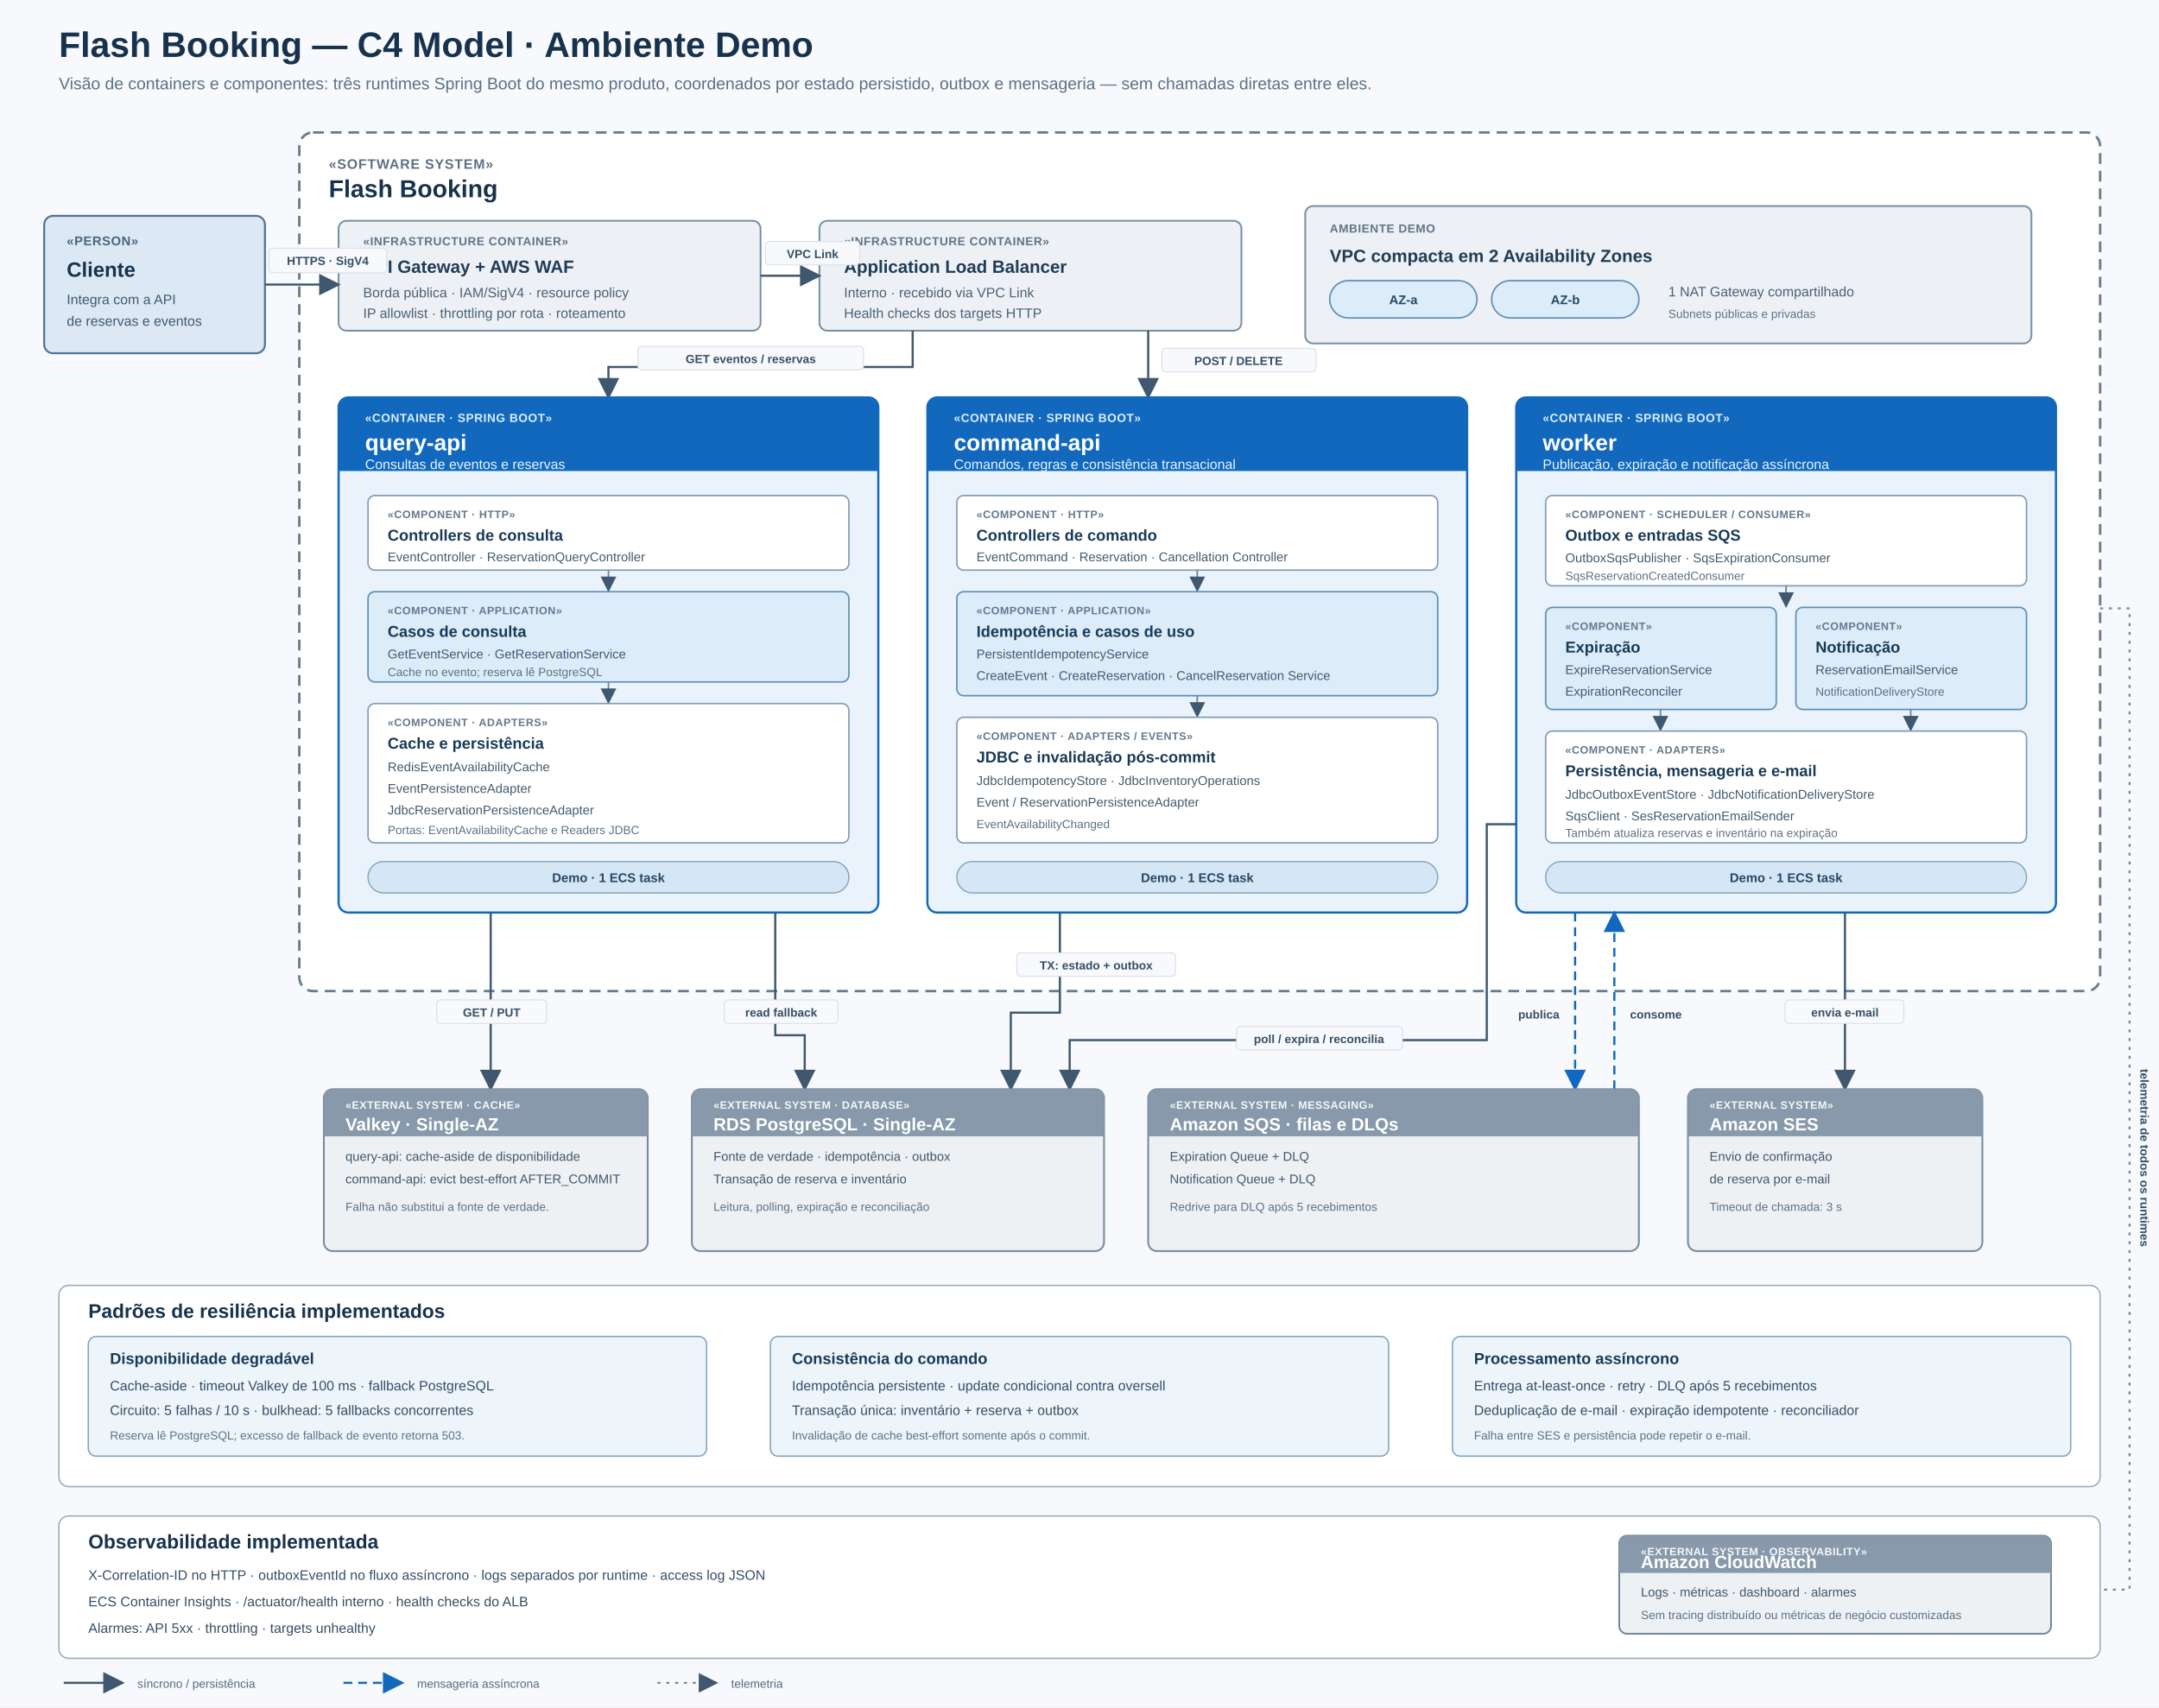
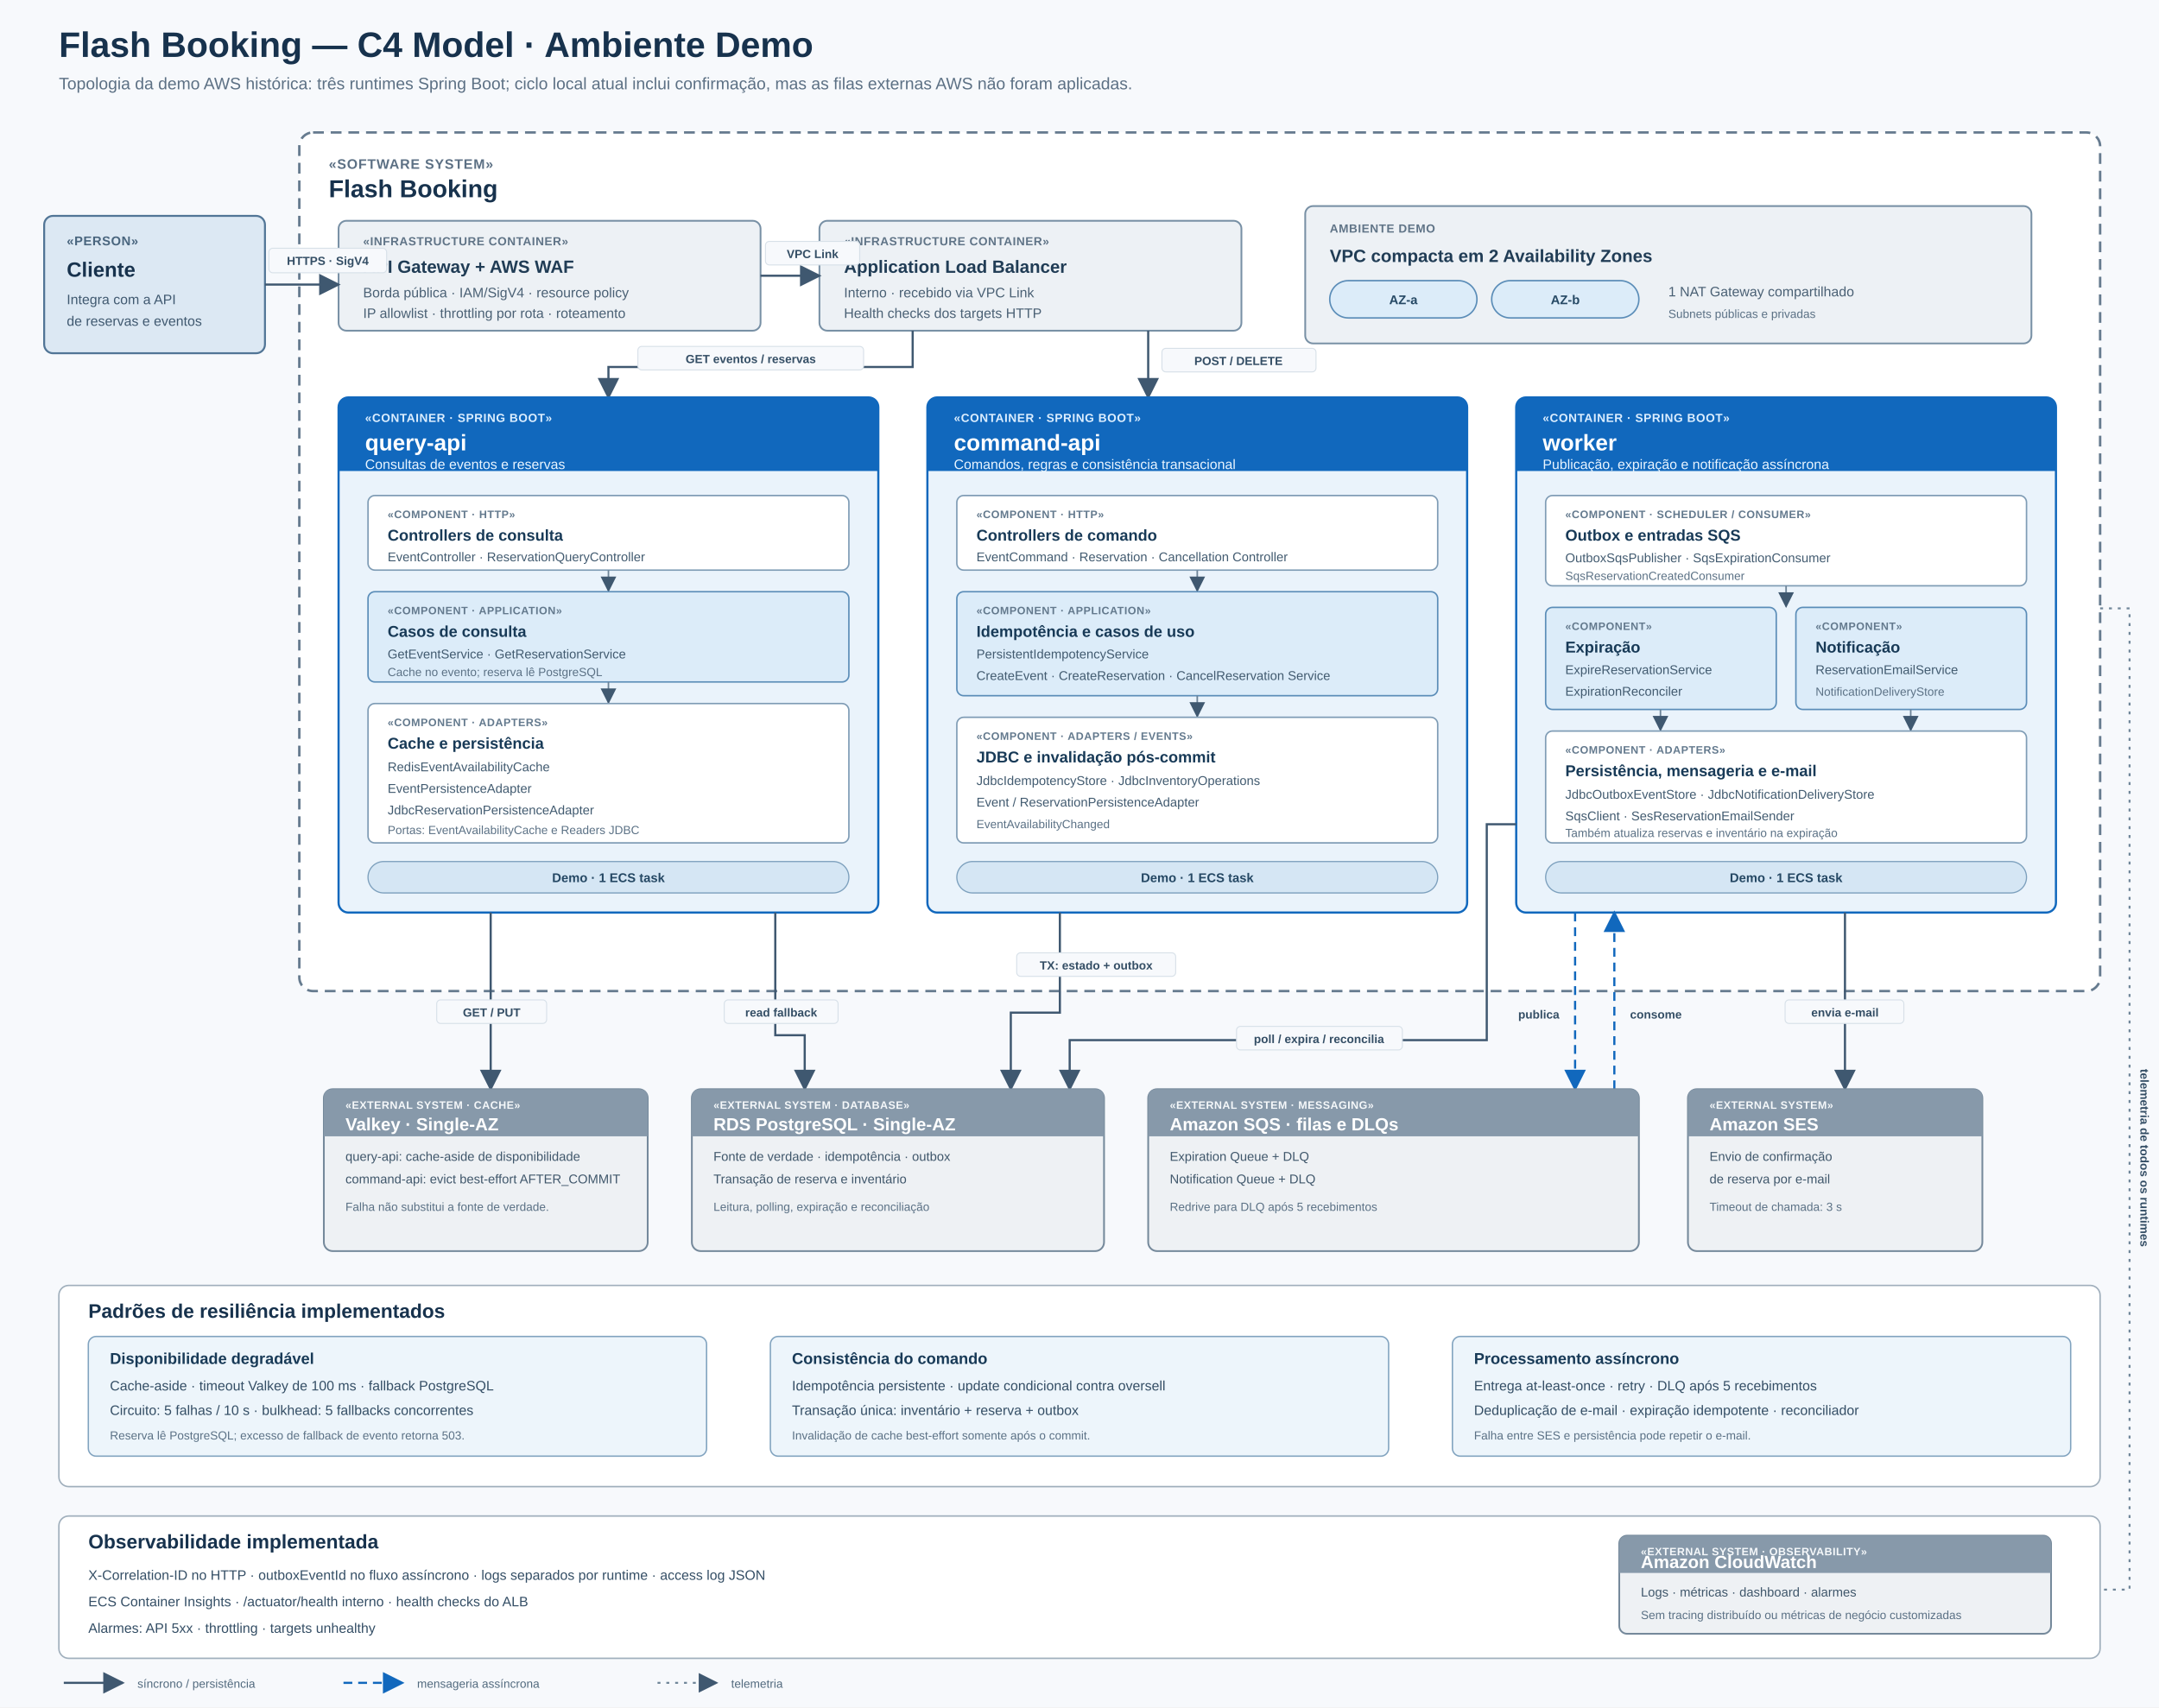
<svg xmlns="http://www.w3.org/2000/svg" width="2200" height="1740" viewBox="0 0 2200 1740" role="img" aria-labelledby="title desc">
  <defs>
    <marker id="arrow" markerWidth="10" markerHeight="10" refX="9" refY="5" orient="auto">
      <path d="M0,0 L10,5 L0,10 Z" fill="#3f5870" />
    </marker>
    <marker id="arrowBlue" markerWidth="10" markerHeight="10" refX="9" refY="5" orient="auto">
      <path d="M0,0 L10,5 L0,10 Z" fill="#1168bd" />
    </marker>
    <style>
      .canvas{fill:#f7f9fc}
      .page-title{font:700 36px Arial,sans-serif;fill:#17324d}
      .page-subtitle{font:17px Arial,sans-serif;fill:#5c7084}
      .system-boundary{fill:#ffffff;stroke:#667b8f;stroke-width:2.5;stroke-dasharray:11 7}
      .system-kicker{font:700 14px Arial,sans-serif;fill:#5c7084;letter-spacing:.7px}
      .system-title{font:700 25px Arial,sans-serif;fill:#17324d}
      .person{fill:#dce8f3;stroke:#517596;stroke-width:2}
      .person-kicker{font:700 13px Arial,sans-serif;fill:#49657e;letter-spacing:.5px}
      .person-title{font:700 21px Arial,sans-serif;fill:#17324d}
      .person-text{font:14px Arial,sans-serif;fill:#405970}
      .infra{fill:#edf1f5;stroke:#7890a5;stroke-width:1.8}
      .infra-kicker{font:700 12px Arial,sans-serif;fill:#607487;letter-spacing:.45px}
      .infra-title{font:700 18px Arial,sans-serif;fill:#203c55}
      .infra-text{font:14px Arial,sans-serif;fill:#4a6074}
      .container{fill:#eaf3fb;stroke:#1168bd;stroke-width:2.2}
      .container-head{fill:#1168bd}
      .container-kicker{font:700 12px Arial,sans-serif;fill:#dceeff;letter-spacing:.5px}
      .container-title{font:700 23px Arial,sans-serif;fill:#ffffff}
      .container-purpose{font:14px Arial,sans-serif;fill:#e9f5ff}
      .component{fill:#ffffff;stroke:#7f9cb5;stroke-width:1.5}
      .component-blue{fill:#dcecf9;stroke:#5b8db8;stroke-width:1.5}
      .component-kicker{font:700 11px Arial,sans-serif;fill:#63798d;letter-spacing:.45px}
      .component-title{font:700 16px Arial,sans-serif;fill:#183a57}
      .component-text{font:13px Arial,sans-serif;fill:#425b70}
      .runtime{fill:#d5e6f4;stroke:#7da0bd;stroke-width:1.2}
      .runtime-text{font:700 13px Arial,sans-serif;fill:#254864}
      .external{fill:#eef1f4;stroke:#75899b;stroke-width:1.8}
      .external-head{fill:#8799aa}
      .external-kicker{font:700 11px Arial,sans-serif;fill:#f5f8fa;letter-spacing:.4px}
      .external-title{font:700 18px Arial,sans-serif;fill:#ffffff}
      .external-text{font:13px Arial,sans-serif;fill:#40576b}
      .relation{fill:none;stroke:#3f5870;stroke-width:2.2;marker-end:url(#arrow)}
      .relation-async{fill:none;stroke:#1168bd;stroke-width:2.2;stroke-dasharray:9 6;marker-end:url(#arrowBlue)}
      .relation-return{fill:none;stroke:#1168bd;stroke-width:2.2;stroke-dasharray:9 6;marker-end:url(#arrowBlue)}
      .relation-telemetry{fill:none;stroke:#71879a;stroke-width:2;stroke-dasharray:3 6;marker-end:url(#arrow)}
      .relation-label-bg{fill:#f7f9fc;stroke:#d7e0e8;stroke-width:1}
      .relation-label{font:700 12px Arial,sans-serif;fill:#344e65}
      .internal-flow{fill:none;stroke:#6d8498;stroke-width:1.6;marker-end:url(#arrow)}
      .note-band{fill:#ffffff;stroke:#a0afbc;stroke-width:1.5}
      .band-title{font:700 20px Arial,sans-serif;fill:#17324d}
      .pattern{fill:#edf5fb;stroke:#81a3bf;stroke-width:1.4}
      .pattern-title{font:700 16px Arial,sans-serif;fill:#183a57}
      .pattern-text{font:14px Arial,sans-serif;fill:#344e65}
      .small{font:12px Arial,sans-serif;fill:#5b7185}
      .legend{font:12px Arial,sans-serif;fill:#526a7e}
    </style>
  </defs>
  <rect width="2200" height="1740" class="canvas" />
  <text x="60" y="58" class="page-title">Flash Booking — C4 Model · Ambiente Demo</text>
-   <text x="60" y="91" class="page-subtitle">Visão de containers e componentes: três runtimes Spring Boot do mesmo produto, coordenados por estado persistido, outbox e mensageria — sem chamadas diretas entre eles.</text>
+   <text x="60" y="91" class="page-subtitle">Topologia da demo AWS histórica: três runtimes Spring Boot; ciclo local atual inclui confirmação, mas as filas externas AWS não foram aplicadas.</text>
  <rect x="45" y="220" width="225" height="140" rx="9" class="person" />
  <text x="68" y="250" class="person-kicker">«PERSON»</text>
  <text x="68" y="282" class="person-title">Cliente</text>
  <text x="68" y="310" class="person-text">Integra com a API</text>
  <text x="68" y="332" class="person-text">de reservas e eventos</text>
  <rect x="305" y="135" width="1835" height="875" rx="14" class="system-boundary" />
  <text x="335" y="172" class="system-kicker">«SOFTWARE SYSTEM»</text>
  <text x="335" y="201" class="system-title">Flash Booking</text>
  <rect x="345" y="225" width="430" height="112" rx="8" class="infra" />
  <text x="370" y="250" class="infra-kicker">«INFRASTRUCTURE CONTAINER»</text>
  <text x="370" y="278" class="infra-title">API Gateway + AWS WAF</text>
  <text x="370" y="303" class="infra-text">Borda pública · IAM/SigV4 · resource policy</text>
  <text x="370" y="324" class="infra-text">IP allowlist · throttling por rota · roteamento</text>
  <rect x="835" y="225" width="430" height="112" rx="8" class="infra" />
  <text x="860" y="250" class="infra-kicker">«INFRASTRUCTURE CONTAINER»</text>
  <text x="860" y="278" class="infra-title">Application Load Balancer</text>
  <text x="860" y="303" class="infra-text">Interno · recebido via VPC Link</text>
  <text x="860" y="324" class="infra-text">Health checks dos targets HTTP</text>
  <rect x="1330" y="210" width="740" height="140" rx="8" class="infra" />
  <text x="1355" y="237" class="infra-kicker">AMBIENTE DEMO</text>
  <text x="1355" y="267" class="infra-title">VPC compacta em 2 Availability Zones</text>
  <rect x="1355" y="286" width="150" height="38" rx="19" class="component-blue" />
  <text x="1430" y="310" text-anchor="middle" class="runtime-text">AZ-a</text>
  <rect x="1520" y="286" width="150" height="38" rx="19" class="component-blue" />
  <text x="1595" y="310" text-anchor="middle" class="runtime-text">AZ-b</text>
  <text x="1700" y="302" class="infra-text">1 NAT Gateway compartilhado</text>
  <text x="1700" y="324" class="small">Subnets públicas e privadas</text>
  <path d="M270 290 H345" class="relation" />
  <rect x="274" y="253" width="120" height="25" rx="4" class="relation-label-bg" />
  <text x="334" y="270" text-anchor="middle" class="relation-label">HTTPS · SigV4</text>
  <path d="M775 281 H835" class="relation" />
  <rect x="780" y="246" width="96" height="24" rx="4" class="relation-label-bg" />
  <text x="828" y="263" text-anchor="middle" class="relation-label">VPC Link</text>
  <path d="M930 337 V374 H620 V405" class="relation" />
  <rect x="650" y="353" width="230" height="24" rx="4" class="relation-label-bg" />
  <text x="765" y="370" text-anchor="middle" class="relation-label">GET eventos / reservas</text>
  <path d="M1170 337 V405" class="relation" />
  <rect x="1184" y="355" width="157" height="24" rx="4" class="relation-label-bg" />
  <text x="1262" y="372" text-anchor="middle" class="relation-label">POST / DELETE</text>
  <rect x="345" y="405" width="550" height="525" rx="10" class="container" />
  <path d="M355 405 H885 Q895 405 895 415 V480 H345 V415 Q345 405 355 405 Z" class="container-head" />
  <text x="372" y="430" class="container-kicker">«CONTAINER · SPRING BOOT»</text>
  <text x="372" y="459" class="container-title">query-api</text>
  <text x="372" y="478" class="container-purpose">Consultas de eventos e reservas</text>
  <rect x="375" y="505" width="490" height="76" rx="7" class="component" />
  <text x="395" y="528" class="component-kicker">«COMPONENT · HTTP»</text>
  <text x="395" y="551" class="component-title">Controllers de consulta</text>
  <text x="395" y="572" class="component-text">EventController · ReservationQueryController</text>
  <path d="M620 581 V602" class="internal-flow" />
  <rect x="375" y="603" width="490" height="92" rx="7" class="component-blue" />
  <text x="395" y="626" class="component-kicker">«COMPONENT · APPLICATION»</text>
  <text x="395" y="649" class="component-title">Casos de consulta</text>
  <text x="395" y="671" class="component-text">GetEventService · GetReservationService</text>
  <text x="395" y="689" class="small">Cache no evento; reserva lê PostgreSQL</text>
  <path d="M620 695 V716" class="internal-flow" />
  <rect x="375" y="717" width="490" height="142" rx="7" class="component" />
  <text x="395" y="740" class="component-kicker">«COMPONENT · ADAPTERS»</text>
  <text x="395" y="763" class="component-title">Cache e persistência</text>
  <text x="395" y="786" class="component-text">RedisEventAvailabilityCache</text>
  <text x="395" y="808" class="component-text">EventPersistenceAdapter</text>
  <text x="395" y="830" class="component-text">JdbcReservationPersistenceAdapter</text>
  <text x="395" y="850" class="small">Portas: EventAvailabilityCache e Readers JDBC</text>
  <rect x="375" y="878" width="490" height="32" rx="16" class="runtime" />
  <text x="620" y="899" text-anchor="middle" class="runtime-text">Demo · 1 ECS task</text>
  <rect x="945" y="405" width="550" height="525" rx="10" class="container" />
  <path d="M955 405 H1485 Q1495 405 1495 415 V480 H945 V415 Q945 405 955 405 Z" class="container-head" />
  <text x="972" y="430" class="container-kicker">«CONTAINER · SPRING BOOT»</text>
  <text x="972" y="459" class="container-title">command-api</text>
  <text x="972" y="478" class="container-purpose">Comandos, regras e consistência transacional</text>
  <rect x="975" y="505" width="490" height="76" rx="7" class="component" />
  <text x="995" y="528" class="component-kicker">«COMPONENT · HTTP»</text>
  <text x="995" y="551" class="component-title">Controllers de comando</text>
  <text x="995" y="572" class="component-text">EventCommand · Reservation · Cancellation Controller</text>
  <path d="M1220 581 V602" class="internal-flow" />
  <rect x="975" y="603" width="490" height="106" rx="7" class="component-blue" />
  <text x="995" y="626" class="component-kicker">«COMPONENT · APPLICATION»</text>
  <text x="995" y="649" class="component-title">Idempotência e casos de uso</text>
  <text x="995" y="671" class="component-text">PersistentIdempotencyService</text>
  <text x="995" y="693" class="component-text">CreateEvent · CreateReservation · CancelReservation Service</text>
  <path d="M1220 709 V730" class="internal-flow" />
  <rect x="975" y="731" width="490" height="128" rx="7" class="component" />
  <text x="995" y="754" class="component-kicker">«COMPONENT · ADAPTERS / EVENTS»</text>
  <text x="995" y="777" class="component-title">JDBC e invalidação pós-commit</text>
  <text x="995" y="800" class="component-text">JdbcIdempotencyStore · JdbcInventoryOperations</text>
  <text x="995" y="822" class="component-text">Event / ReservationPersistenceAdapter</text>
  <text x="995" y="844" class="small">EventAvailabilityChanged</text>
  <rect x="975" y="878" width="490" height="32" rx="16" class="runtime" />
  <text x="1220" y="899" text-anchor="middle" class="runtime-text">Demo · 1 ECS task</text>
  <rect x="1545" y="405" width="550" height="525" rx="10" class="container" />
  <path d="M1555 405 H2085 Q2095 405 2095 415 V480 H1545 V415 Q1545 405 1555 405 Z" class="container-head" />
  <text x="1572" y="430" class="container-kicker">«CONTAINER · SPRING BOOT»</text>
  <text x="1572" y="459" class="container-title">worker</text>
  <text x="1572" y="478" class="container-purpose">Publicação, expiração e notificação assíncrona</text>
  <rect x="1575" y="505" width="490" height="92" rx="7" class="component" />
  <text x="1595" y="528" class="component-kicker">«COMPONENT · SCHEDULER / CONSUMER»</text>
  <text x="1595" y="551" class="component-title">Outbox e entradas SQS</text>
  <text x="1595" y="573" class="component-text">OutboxSqsPublisher · SqsExpirationConsumer</text>
  <text x="1595" y="591" class="small">SqsReservationCreatedConsumer</text>
  <path d="M1820 597 V618" class="internal-flow" />
  <rect x="1575" y="619" width="235" height="104" rx="7" class="component-blue" />
  <text x="1595" y="642" class="component-kicker">«COMPONENT»</text>
  <text x="1595" y="665" class="component-title">Expiração</text>
  <text x="1595" y="687" class="component-text">ExpireReservationService</text>
  <text x="1595" y="709" class="component-text">ExpirationReconciler</text>
  <rect x="1830" y="619" width="235" height="104" rx="7" class="component-blue" />
  <text x="1850" y="642" class="component-kicker">«COMPONENT»</text>
  <text x="1850" y="665" class="component-title">Notificação</text>
  <text x="1850" y="687" class="component-text">ReservationEmailService</text>
  <text x="1850" y="709" class="small">NotificationDeliveryStore</text>
  <path d="M1692 723 V744" class="internal-flow" />
  <path d="M1947 723 V744" class="internal-flow" />
  <rect x="1575" y="745" width="490" height="114" rx="7" class="component" />
  <text x="1595" y="768" class="component-kicker">«COMPONENT · ADAPTERS»</text>
  <text x="1595" y="791" class="component-title">Persistência, mensageria e e-mail</text>
  <text x="1595" y="814" class="component-text">JdbcOutboxEventStore · JdbcNotificationDeliveryStore</text>
  <text x="1595" y="836" class="component-text">SqsClient · SesReservationEmailSender</text>
  <text x="1595" y="853" class="small">Também atualiza reservas e inventário na expiração</text>
  <rect x="1575" y="878" width="490" height="32" rx="16" class="runtime" />
  <text x="1820" y="899" text-anchor="middle" class="runtime-text">Demo · 1 ECS task</text>
  <path d="M2140 620 H2170 V1620 H2090" class="relation-telemetry" />
  <text x="2181" y="1180" transform="rotate(90 2181 1180)" text-anchor="middle" class="relation-label">telemetria de todos os runtimes</text>
  <path d="M500 930 V1110" class="relation" />
  <path d="M790 930 V1055 H820 V1110" class="relation" />
  <path d="M1080 930 V1032 H1030 V1110" class="relation" />
  <path d="M1545 840 H1515 V1060 H1090 V1110" class="relation" />
  <path d="M1605 930 V1110" class="relation-async" />
  <path d="M1645 1110 V930" class="relation-return" />
  <path d="M1880 930 V1110" class="relation" />
  <rect x="330" y="1110" width="330" height="165" rx="9" class="external" />
  <path d="M339 1110 H651 Q660 1110 660 1119 V1158 H330 V1119 Q330 1110 339 1110 Z" class="external-head" />
  <text x="352" y="1130" class="external-kicker">«EXTERNAL SYSTEM · CACHE»</text>
  <text x="352" y="1152" class="external-title">Valkey · Single-AZ</text>
  <text x="352" y="1183" class="external-text">query-api: cache-aside de disponibilidade</text>
  <text x="352" y="1206" class="external-text">command-api: evict best-effort AFTER_COMMIT</text>
  <text x="352" y="1234" class="small">Falha não substitui a fonte de verdade.</text>
  <rect x="705" y="1110" width="420" height="165" rx="9" class="external" />
  <path d="M714 1110 H1116 Q1125 1110 1125 1119 V1158 H705 V1119 Q705 1110 714 1110 Z" class="external-head" />
  <text x="727" y="1130" class="external-kicker">«EXTERNAL SYSTEM · DATABASE»</text>
  <text x="727" y="1152" class="external-title">RDS PostgreSQL · Single-AZ</text>
  <text x="727" y="1183" class="external-text">Fonte de verdade · idempotência · outbox</text>
  <text x="727" y="1206" class="external-text">Transação de reserva e inventário</text>
  <text x="727" y="1234" class="small">Leitura, polling, expiração e reconciliação</text>
  <rect x="1170" y="1110" width="500" height="165" rx="9" class="external" />
  <path d="M1179 1110 H1661 Q1670 1110 1670 1119 V1158 H1170 V1119 Q1170 1110 1179 1110 Z" class="external-head" />
  <text x="1192" y="1130" class="external-kicker">«EXTERNAL SYSTEM · MESSAGING»</text>
  <text x="1192" y="1152" class="external-title">Amazon SQS · filas e DLQs</text>
  <text x="1192" y="1183" class="external-text">Expiration Queue + DLQ</text>
  <text x="1192" y="1206" class="external-text">Notification Queue + DLQ</text>
  <text x="1192" y="1234" class="small">Redrive para DLQ após 5 recebimentos</text>
  <rect x="1720" y="1110" width="300" height="165" rx="9" class="external" />
  <path d="M1729 1110 H2011 Q2020 1110 2020 1119 V1158 H1720 V1119 Q1720 1110 1729 1110 Z" class="external-head" />
  <text x="1742" y="1130" class="external-kicker">«EXTERNAL SYSTEM»</text>
  <text x="1742" y="1152" class="external-title">Amazon SES</text>
  <text x="1742" y="1183" class="external-text">Envio de confirmação</text>
  <text x="1742" y="1206" class="external-text">de reserva por e-mail</text>
  <text x="1742" y="1234" class="small">Timeout de chamada: 3 s</text>
  <rect x="445" y="1019" width="112" height="24" rx="4" class="relation-label-bg" />
  <text x="501" y="1036" text-anchor="middle" class="relation-label">GET / PUT</text>
  <rect x="738" y="1019" width="116" height="24" rx="4" class="relation-label-bg" />
  <text x="796" y="1036" text-anchor="middle" class="relation-label">read fallback</text>
  <rect x="1036" y="971" width="162" height="24" rx="4" class="relation-label-bg" />
  <text x="1117" y="988" text-anchor="middle" class="relation-label">TX: estado + outbox</text>
  <rect x="1260" y="1046" width="169" height="24" rx="4" class="relation-label-bg" />
  <text x="1344" y="1063" text-anchor="middle" class="relation-label">poll / expira / reconcilia</text>
  <text x="1589" y="1038" text-anchor="end" class="relation-label">publica</text>
  <text x="1661" y="1038" class="relation-label">consome</text>
  <rect x="1819" y="1019" width="121" height="24" rx="4" class="relation-label-bg" />
  <text x="1880" y="1036" text-anchor="middle" class="relation-label">envia e-mail</text>
  <rect x="60" y="1310" width="2080" height="205" rx="10" class="note-band" />
  <text x="90" y="1343" class="band-title">Padrões de resiliência implementados</text>
  <rect x="90" y="1362" width="630" height="122" rx="8" class="pattern" />
  <text x="112" y="1390" class="pattern-title">Disponibilidade degradável</text>
  <text x="112" y="1417" class="pattern-text">Cache-aside · timeout Valkey de 100 ms · fallback PostgreSQL</text>
  <text x="112" y="1442" class="pattern-text">Circuito: 5 falhas / 10 s · bulkhead: 5 fallbacks concorrentes</text>
  <text x="112" y="1467" class="small">Reserva lê PostgreSQL; excesso de fallback de evento retorna 503.</text>
  <rect x="785" y="1362" width="630" height="122" rx="8" class="pattern" />
  <text x="807" y="1390" class="pattern-title">Consistência do comando</text>
  <text x="807" y="1417" class="pattern-text">Idempotência persistente · update condicional contra oversell</text>
  <text x="807" y="1442" class="pattern-text">Transação única: inventário + reserva + outbox</text>
  <text x="807" y="1467" class="small">Invalidação de cache best-effort somente após o commit.</text>
  <rect x="1480" y="1362" width="630" height="122" rx="8" class="pattern" />
  <text x="1502" y="1390" class="pattern-title">Processamento assíncrono</text>
  <text x="1502" y="1417" class="pattern-text">Entrega at-least-once · retry · DLQ após 5 recebimentos</text>
  <text x="1502" y="1442" class="pattern-text">Deduplicação de e-mail · expiração idempotente · reconciliador</text>
  <text x="1502" y="1467" class="small">Falha entre SES e persistência pode repetir o e-mail.</text>
  <rect x="60" y="1545" width="2080" height="145" rx="10" class="note-band" />
  <text x="90" y="1578" class="band-title">Observabilidade implementada</text>
  <text x="90" y="1610" class="pattern-text">X-Correlation-ID no HTTP · outboxEventId no fluxo assíncrono · logs separados por runtime · access log JSON</text>
  <text x="90" y="1637" class="pattern-text">ECS Container Insights · /actuator/health interno · health checks do ALB</text>
  <text x="90" y="1664" class="pattern-text">Alarmes: API 5xx · throttling · targets unhealthy</text>
  <rect x="1650" y="1565" width="440" height="100" rx="8" class="external" />
  <path d="M1659 1565 H2081 Q2090 1565 2090 1574 V1603 H1650 V1574 Q1650 1565 1659 1565 Z" class="external-head" />
  <text x="1672" y="1585" class="external-kicker">«EXTERNAL SYSTEM · OBSERVABILITY»</text>
  <text x="1672" y="1598" class="external-title">Amazon CloudWatch</text>
  <text x="1672" y="1627" class="external-text">Logs · métricas · dashboard · alarmes</text>
  <text x="1672" y="1650" class="small">Sem tracing distribuído ou métricas de negócio customizadas</text>
  <line x1="65" y1="1715" x2="125" y2="1715" class="relation" />
  <text x="140" y="1720" class="legend">síncrono / persistência</text>
  <line x1="350" y1="1715" x2="410" y2="1715" class="relation-async" />
  <text x="425" y="1720" class="legend">mensageria assíncrona</text>
  <line x1="670" y1="1715" x2="730" y2="1715" class="relation-telemetry" />
  <text x="745" y="1720" class="legend">telemetria</text>
</svg>
